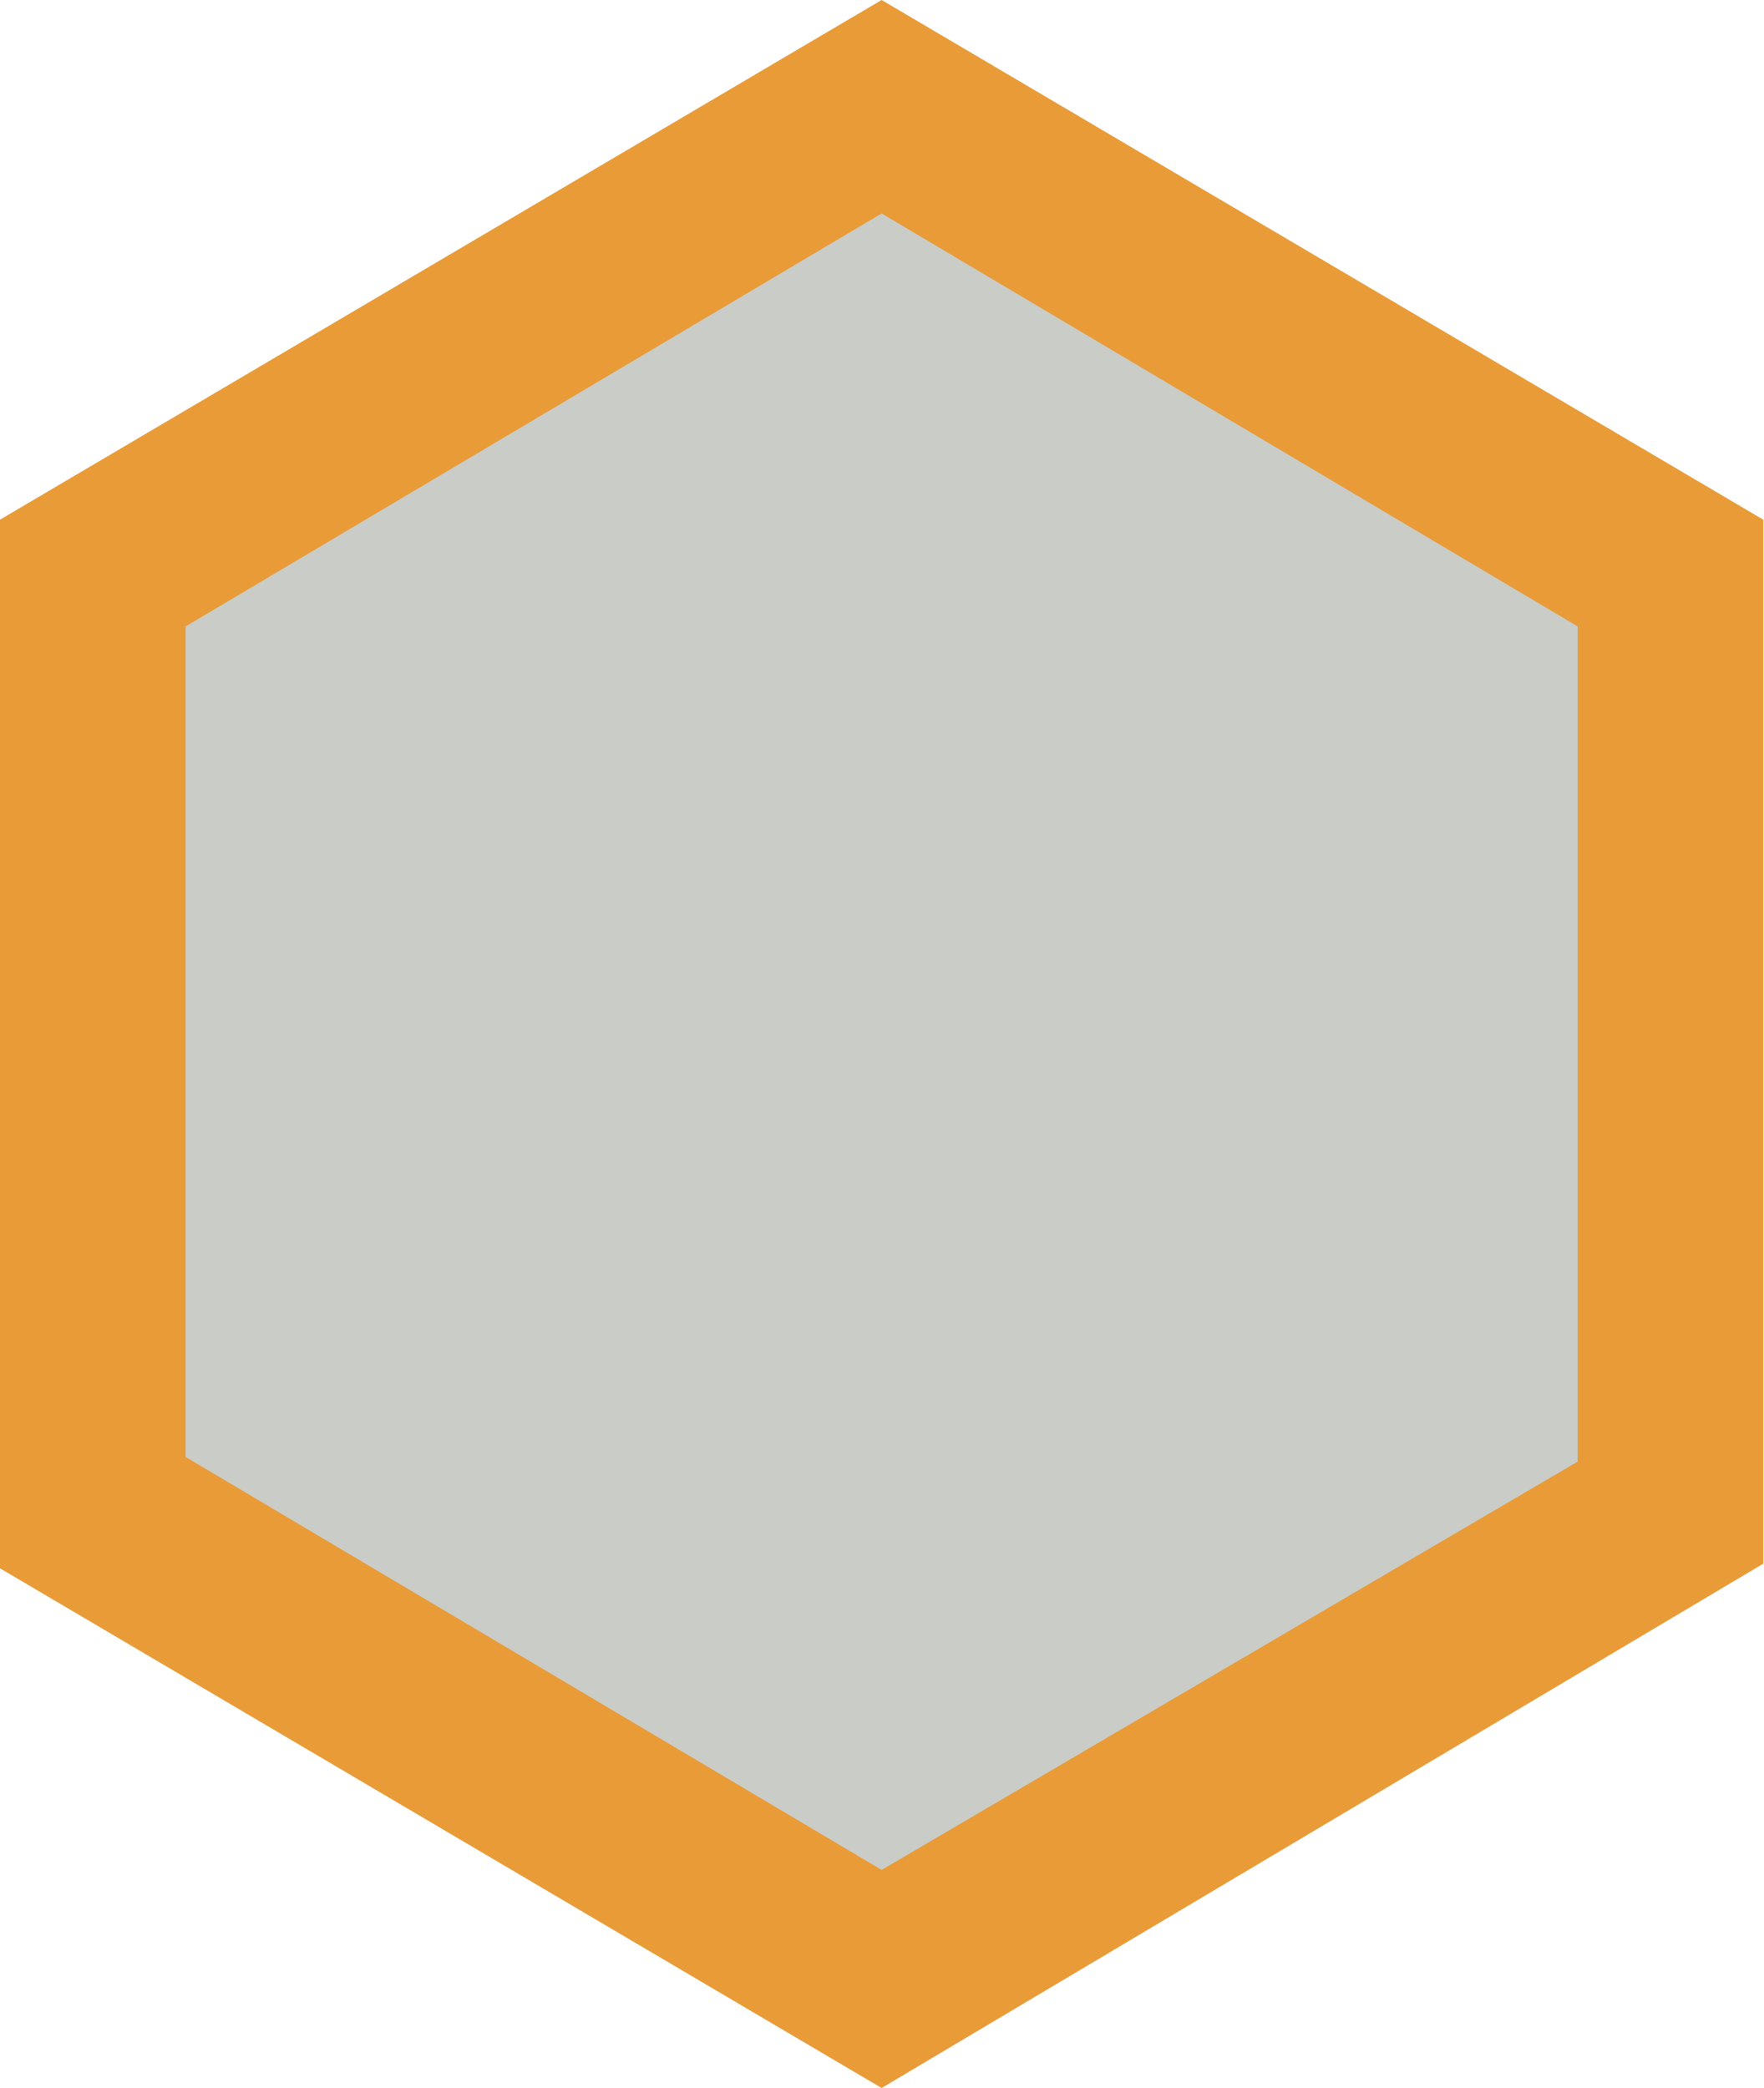
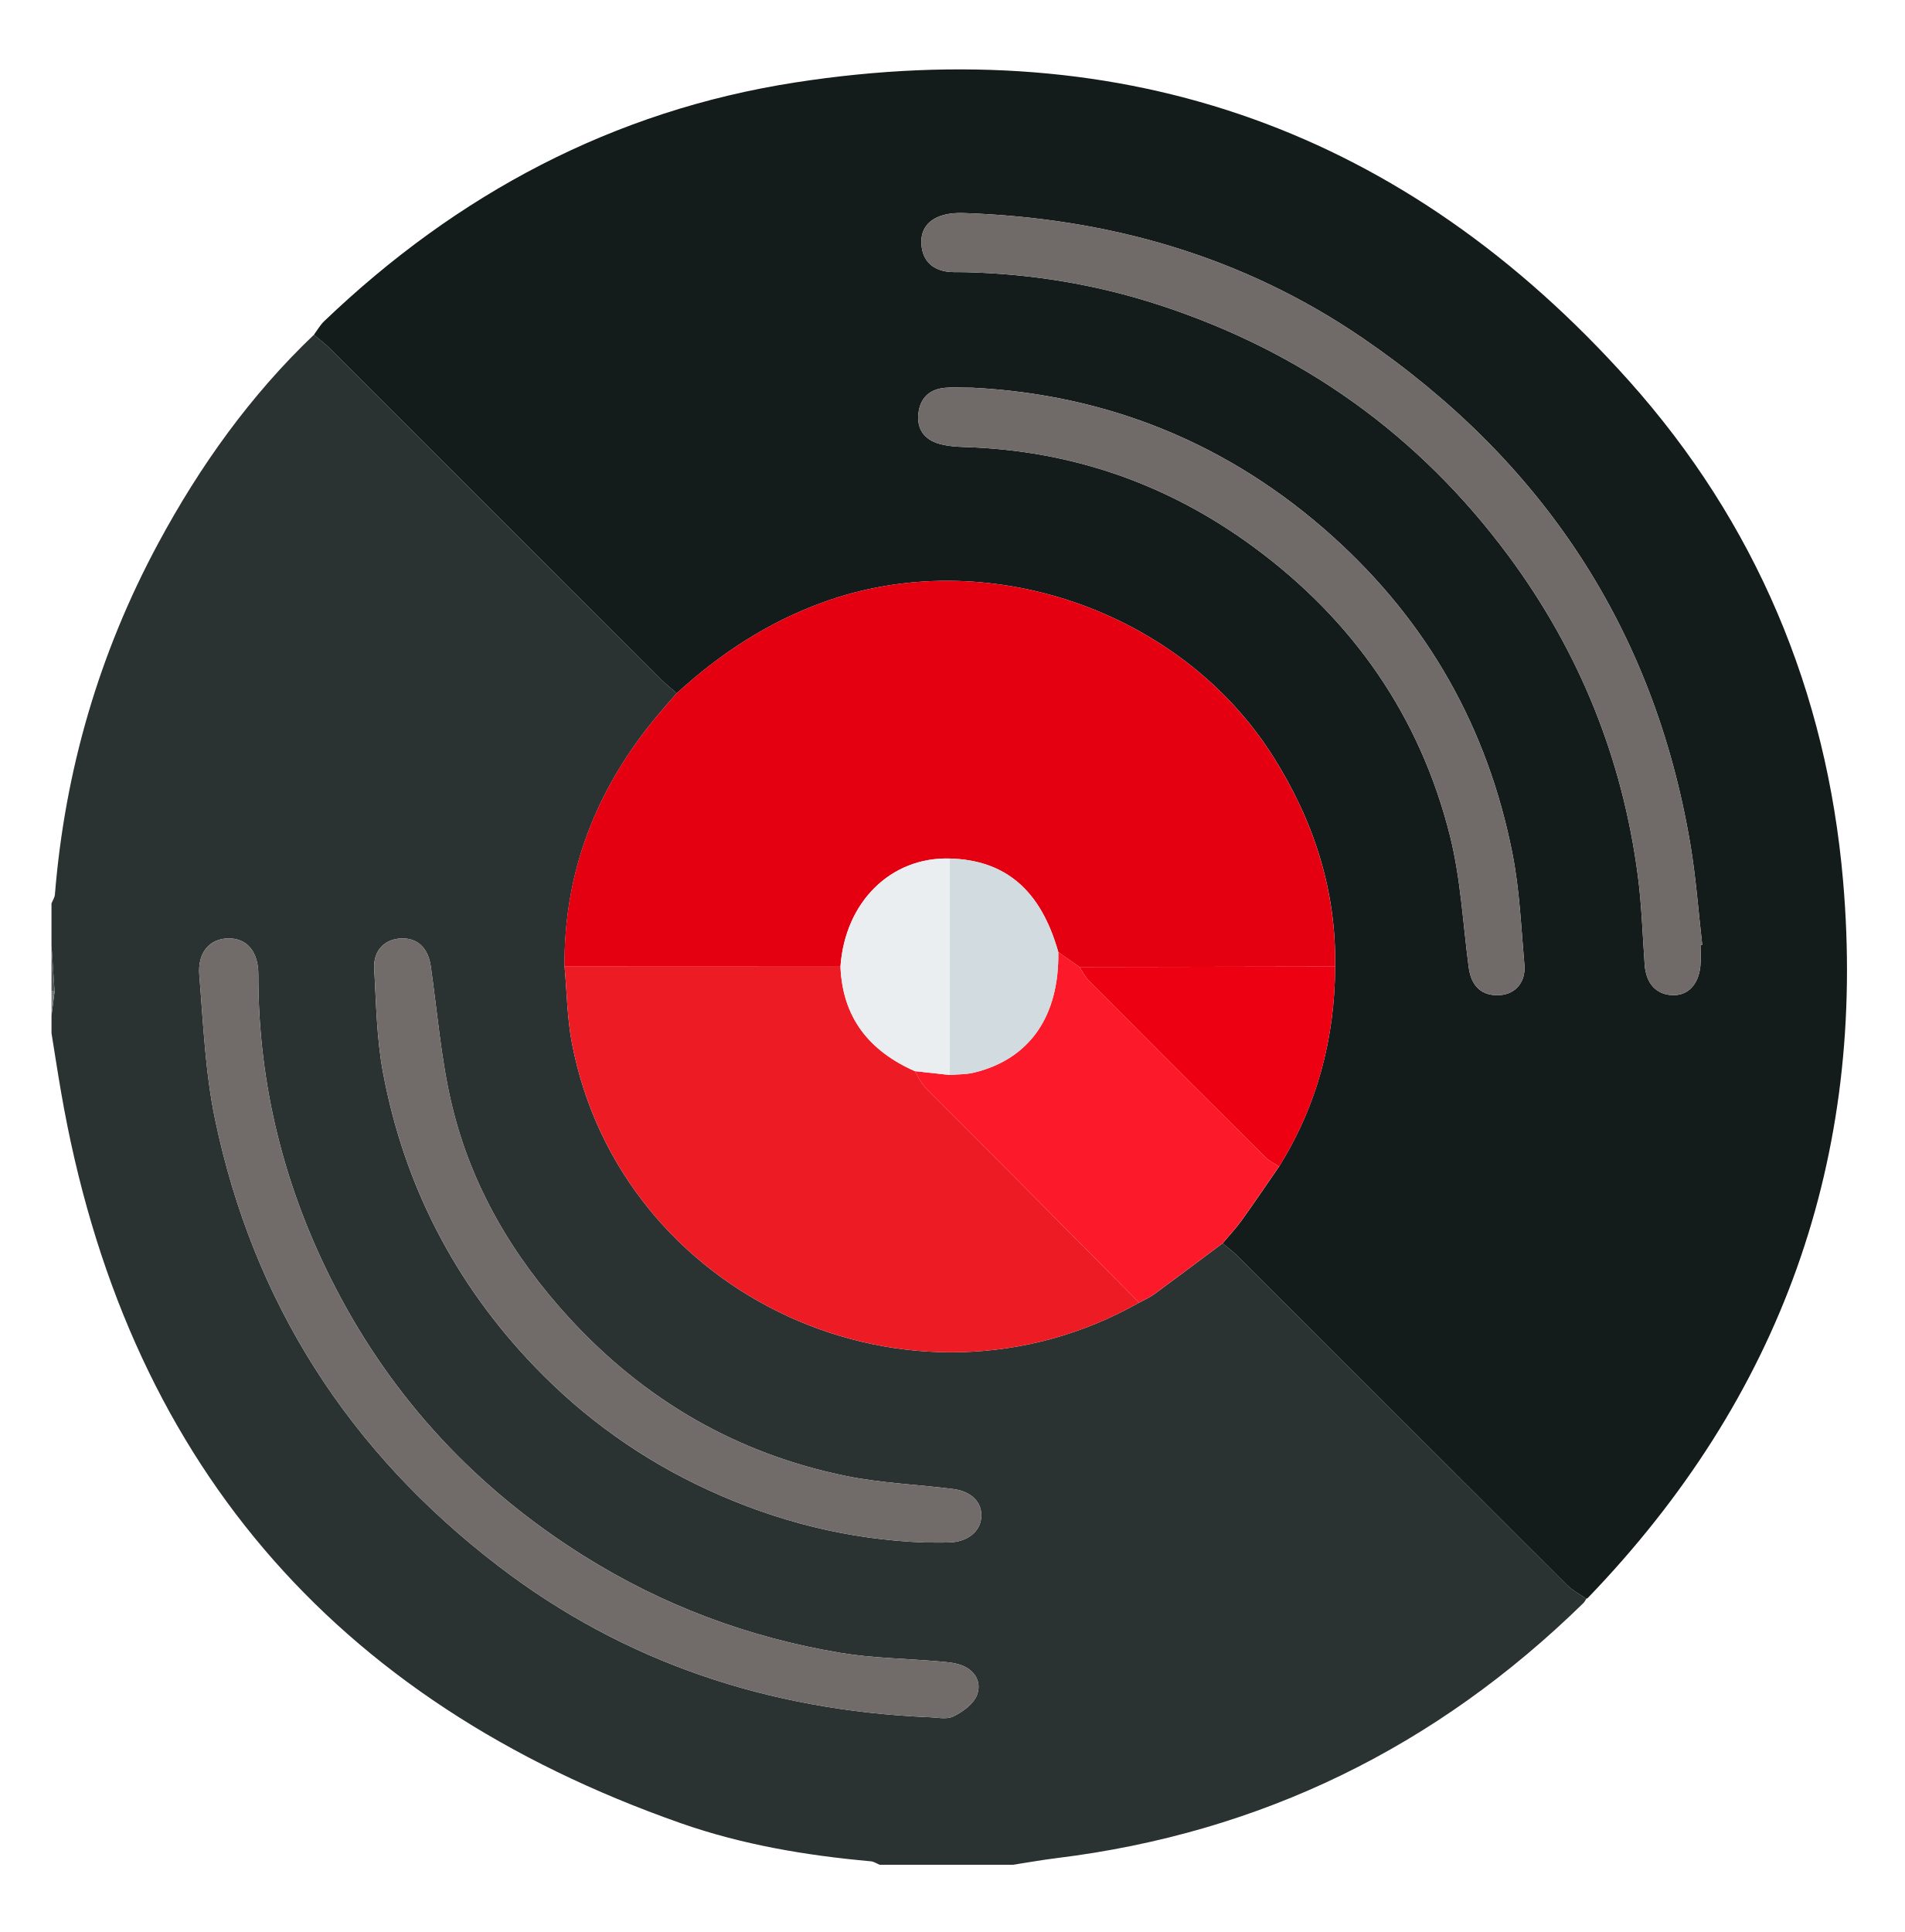
- <svg xmlns="http://www.w3.org/2000/svg" version="1.1" id="Layer_1" x="0px" y="0px" viewBox="0 0 38 45" style="enable-background:new 0 0 38 45;" xml:space="preserve">
-   <style type="text/css">
- 	.st0{fill:#CACCC8;}
- 	.st1{fill:#E89B36;}
- </style>
-   <g id="Polygon_7" transform="translate(38) rotate(90)">
-     <path class="st0" d="M32.6,36H12.4L2.3,19L12.4,2h20.2l10.1,17L32.6,36z" />
-     <path class="st1" d="M13.5,4L4.6,19l8.9,15h17.9l8.9-15L31.5,4H13.5 M11.2,0h22.5L45,19L33.8,38H11.2L0,19L11.2,0z" />
-   </g>
+ <svg xmlns="http://www.w3.org/2000/svg" id="Layer_1" data-name="Layer 1" viewBox="0 0 703 713">
+   <defs>
+     <style>
+       .cls-1 {
+         fill: #e50011;
+       }
+ 
+       .cls-1, .cls-2, .cls-3, .cls-4, .cls-5, .cls-6, .cls-7, .cls-8, .cls-9, .cls-10, .cls-11, .cls-12 {
+         stroke-width: 0px;
+       }
+ 
+       .cls-2 {
+         fill: #ed1c24;
+       }
+ 
+       .cls-3 {
+         fill: #ed0012;
+       }
+ 
+       .cls-4 {
+         fill: #2a3332;
+       }
+ 
+       .cls-5 {
+         fill: #787d7c;
+       }
+ 
+       .cls-6 {
+         fill: #d2dce0;
+       }
+ 
+       .cls-7 {
+         fill: #fc1a2a;
+       }
+ 
+       .cls-8 {
+         fill: #131c1b;
+       }
+ 
+       .cls-9 {
+         fill: #eaeef0;
+       }
+ 
+       .cls-10 {
+         fill: #706a68;
+       }
+ 
+       .cls-11 {
+         fill: #716b69;
+       }
+ 
+       .cls-12 {
+         fill: #505756;
+       }
+     </style>
+   </defs>
+   <path class="cls-4" d="m19,348.95c0-5.18,0-10.36,0-15.54.43-1.09,1.17-2.16,1.26-3.28,3.72-45.91,16.36-89.23,38.21-129.77,15.31-28.4,33.91-54.45,57.37-76.81,1.96,1.66,4.04,3.2,5.85,5.01,40.76,40.71,81.49,81.45,122.25,122.16,1.82,1.82,3.85,3.42,5.79,5.12-2.66,3.08-5.38,6.12-7.96,9.26-21.91,26.6-33.69,56.9-33.42,91.6.86,9.42.94,19,2.71,28.25,18.01,94.1,125.51,143.21,209.33,95.79,1.87-1.03,3.87-1.87,5.57-3.12,8.46-6.2,16.84-12.52,25.25-18.79,1.95,1.67,4.02,3.22,5.83,5.02,40.4,40.35,80.75,80.73,121.19,121.04,2.05,2.05,4.78,3.43,7.19,5.12-.35.53-.62,1.14-1.07,1.58-54.27,53.11-118.89,84.84-194.39,94.14-5.39.66-10.74,1.63-16.11,2.46h-49.21c-1.08-.44-2.14-1.18-3.25-1.28-23.88-2.14-47.49-6.12-70.11-14.05-128.83-45.22-205.42-134.94-228.72-269.71-1.26-7.26-2.37-14.55-3.55-21.83,0-2.16,0-4.32,0-6.47.38-2.98.75-5.95,1.13-8.93-.38-5.66-.75-11.31-1.13-16.97Zm323.2,284.76c3.23,0,6.96,1.01,9.58-.25,3.48-1.67,7.49-4.59,8.77-7.93,1.85-4.84-.87-9.36-6.16-11.14-2.59-.87-5.45-1.04-8.2-1.28-12-1.04-24.14-1.15-35.97-3.12-33.92-5.66-65.62-17.48-94.86-35.84-39.44-24.76-70.16-57.62-91.54-98.88-18.72-36.12-28.55-74.64-28.48-115.52.02-8.74-4.35-13.66-11.38-13.43-6.64.22-11.1,5.22-10.4,13.6,1.46,17.76,2.17,35.77,5.79,53.13,14.19,67.89,49.52,122.74,104.61,164.92,46.71,35.76,99.88,53.1,158.24,55.74Zm-.98-64.46c3.02,0,6.04.07,9.06-.01,6.78-.19,11.56-4.04,11.87-9.48.3-5.25-3.55-9.36-10.31-10.23-13.2-1.7-26.63-2.16-39.63-4.82-40.26-8.24-74.23-27.93-102.07-58.24-20.95-22.81-36.31-48.85-43.45-78.98-3.94-16.63-5.27-33.89-7.71-50.87-.97-6.77-4.87-10.53-10.95-10.3-6.05.24-10.3,4.46-9.93,11.08.72,12.87.89,25.91,3.26,38.51,7.8,41.48,26.5,77.7,55.72,108.19,18.49,19.3,39.96,34.61,64.37,45.82,25.37,11.65,51.86,18.28,79.76,19.33Z" />
+   <path class="cls-12" d="m19,348.95c.38,5.66.75,11.31,1.13,16.96-.38-.05-.75-.09-1.13-.13v-16.83Z" />
+   <path class="cls-5" d="m19,365.78c.38.04.76.08,1.13.13-.38,2.98-.76,5.95-1.13,8.93,0-3.02,0-6.04,0-9.06Z" />
+   <path class="cls-8" d="m115.84,123.55c1.25-1.68,2.29-3.57,3.78-5,49.06-46.95,106.67-77.71,173.92-88.13,122.2-18.94,225.3,18.06,307.64,110.16,46.75,52.3,72.94,114.65,78.98,184.42,8.85,102.19-22.85,190.67-94.18,264.7-.14.15-.37.21-.56.32-2.41-1.69-5.13-3.07-7.19-5.12-40.44-40.31-80.79-80.7-121.19-121.04-1.81-1.81-3.88-3.36-5.83-5.02,2.34-2.8,4.86-5.47,6.99-8.42,4.72-6.56,9.24-13.26,13.84-19.91,14.05-22.6,20.58-47.3,20.69-73.81.43-28.13-7.88-53.64-22.77-77.31-34.2-54.35-106.25-79.01-166.42-57.05-20.34,7.42-37.96,18.99-53.8,33.51-1.93-1.7-3.97-3.3-5.79-5.12-40.76-40.71-81.49-81.45-122.25-122.16-1.81-1.81-3.89-3.35-5.85-5.01Zm511.71,225.21c.21-.02.43-.05.64-.07-1.43-12.39-2.31-24.87-4.39-37.15-13.43-79.54-54.65-141.4-120.81-186.69-44.22-30.27-93.9-44.41-147.24-46.22-2.96-.1-6.15.13-8.88,1.15-4.95,1.83-7.43,5.69-6.76,11.17.63,5.16,3.69,8.18,8.62,9.17,2.3.46,4.73.27,7.1.32,24.5.54,48.5,4.48,71.75,12.04,52.83,17.18,96.07,47.99,129.18,92.73,26.04,35.19,41.96,74.55,47.66,117.93,1.43,10.86,1.75,21.87,2.52,32.82.48,6.83,4.12,10.99,10.06,11.3,5.74.3,9.81-3.75,10.51-10.73.26-2.56.04-5.17.04-7.76Zm-268.62-205.68c-4.71,0-7.53-.22-10.31.05-5.69.54-9.07,3.82-9.7,9.49-.63,5.75,2.21,9.61,7.64,11.15,3.06.87,6.36,1.11,9.57,1.21,39.29,1.23,74.8,13.59,106.39,36.8,36.75,27,61.55,62.56,72.62,106.84,3.93,15.74,4.73,32.26,6.88,48.44.93,7,4.96,10.66,11.56,10.18,5.69-.41,9.54-4.77,8.98-11.18-1.2-13.7-1.75-27.57-4.4-41.01-9.11-46.25-31.19-85.4-66.34-117.05-38.34-34.52-83.42-52.41-132.89-54.91Z" />
+   <path class="cls-1" d="m249.72,255.85c15.85-14.52,33.46-26.08,53.8-33.51,60.17-21.96,132.22,2.7,166.42,57.05,14.89,23.67,23.2,49.18,22.77,77.31-31.45.05-62.9.1-94.36.16-2.6-1.84-5.21-3.67-7.81-5.51-6.43-22.77-19.4-33.94-40.04-34.51-21.8-.63-38.67,16.06-40.35,39.91-33.94-.01-67.88-.03-101.83-.04-.27-34.69,11.5-65,33.42-91.6,2.59-3.14,5.31-6.17,7.96-9.26Z" />
+   <path class="cls-2" d="m208.34,356.7c33.94.01,67.88.03,101.83.04.73,18.83,10.64,31.14,27.43,38.56,1.21,1.94,2.12,4.17,3.68,5.77,7.19,7.41,14.58,14.63,21.85,21.96,19.1,19.23,38.17,38.47,57.26,57.71-83.82,47.41-191.32-1.69-209.33-95.79-1.77-9.25-1.84-18.83-2.71-28.25Z" />
+   <path class="cls-11" d="m342.2,633.71c-58.35-2.64-111.52-19.98-158.24-55.74-55.09-42.17-90.42-97.03-104.61-164.92-3.63-17.36-4.33-35.37-5.79-53.13-.69-8.38,3.77-13.38,10.4-13.6,7.03-.23,11.4,4.69,11.38,13.43-.08,40.88,9.76,79.4,28.48,115.52,21.38,41.26,52.1,74.12,91.54,98.88,29.24,18.36,60.94,30.18,94.86,35.84,11.83,1.97,23.98,2.08,35.97,3.12,2.76.24,5.62.41,8.2,1.28,5.29,1.78,8.01,6.3,6.16,11.14-1.28,3.34-5.29,6.26-8.77,7.93-2.63,1.26-6.35.25-9.58.25Z" />
+   <path class="cls-7" d="m420.38,480.74c-19.08-19.24-38.16-38.48-57.26-57.71-7.28-7.33-14.67-14.55-21.85-21.96-1.56-1.6-2.47-3.83-3.68-5.77,4.31.47,8.62.95,12.92,1.42,2.99-.27,6.06-.18,8.94-.88,20.49-4.97,31.48-20.79,31.09-44.5,2.6,1.84,5.21,3.67,7.81,5.51,1.18,1.74,2.11,3.73,3.57,5.19,21.58,21.69,43.22,43.32,64.91,64.9,1.46,1.45,3.44,2.38,5.18,3.56-4.6,6.65-9.12,13.35-13.84,19.91-2.12,2.95-4.65,5.62-6.99,8.42-8.41,6.27-16.79,12.59-25.25,18.79-1.7,1.25-3.71,2.09-5.57,3.12Z" />
+   <path class="cls-11" d="m341.22,569.25c-27.91-1.05-54.39-7.68-79.76-19.33-24.4-11.21-45.88-26.52-64.37-45.82-29.22-30.49-47.92-66.72-55.72-108.19-2.37-12.6-2.54-25.64-3.26-38.51-.37-6.62,3.87-10.84,9.93-11.08,6.08-.24,9.97,3.53,10.95,10.3,2.44,16.98,3.77,34.24,7.71,50.87,7.13,30.13,22.5,56.17,43.45,78.98,27.84,30.31,61.81,50,102.07,58.24,12.99,2.66,26.42,3.12,39.63,4.82,6.76.87,10.6,4.98,10.31,10.23-.31,5.44-5.08,9.29-11.87,9.48-3.02.08-6.04.01-9.06.01Z" />
+   <path class="cls-10" d="m627.55,348.77c0,2.59.22,5.2-.04,7.76-.7,6.98-4.77,11.03-10.51,10.73-5.93-.31-9.58-4.47-10.06-11.3-.77-10.95-1.09-21.95-2.52-32.82-5.7-43.38-21.62-82.74-47.66-117.93-33.11-44.74-76.36-75.55-129.18-92.73-23.24-7.56-47.25-11.5-71.75-12.04-2.37-.05-4.8.14-7.1-.32-4.93-.99-8-4.01-8.62-9.17-.66-5.48,1.82-9.34,6.76-11.17,2.73-1.01,5.92-1.25,8.88-1.15,53.34,1.81,103.02,15.95,147.24,46.22,66.16,45.29,107.38,107.15,120.81,186.69,2.07,12.28,2.95,24.76,4.39,37.15-.21.02-.43.05-.64.07Z" />
+   <path class="cls-10" d="m358.93,143.09c49.47,2.51,94.55,20.39,132.89,54.91,35.15,31.65,57.23,70.8,66.34,117.05,2.65,13.44,3.2,27.31,4.4,41.01.56,6.41-3.29,10.78-8.98,11.18-6.6.47-10.63-3.18-11.56-10.18-2.15-16.18-2.95-32.7-6.88-48.44-11.07-44.28-35.87-79.85-72.62-106.84-31.59-23.21-67.1-35.56-106.39-36.8-3.21-.1-6.51-.34-9.57-1.21-5.43-1.54-8.27-5.4-7.64-11.15.62-5.67,4.01-8.95,9.7-9.49,2.78-.27,5.6-.05,10.31-.05Z" />
+   <path class="cls-3" d="m472.03,430.51c-1.74-1.17-3.72-2.1-5.18-3.56-21.69-21.58-43.33-43.22-64.91-64.9-1.46-1.46-2.39-3.45-3.57-5.19,31.45-.05,62.9-.1,94.36-.15-.11,26.5-6.64,51.21-20.69,73.81Z" />
+   <path class="cls-9" d="m350.52,396.72c-4.31-.47-8.62-.95-12.92-1.42-16.79-7.42-26.7-19.73-27.43-38.56,1.67-23.85,18.55-40.54,40.35-39.91,0,26.63,0,53.26,0,79.89Z" />
+   <path class="cls-6" d="m350.52,396.72c0-26.63,0-53.26,0-79.89,20.64.57,33.6,11.74,40.04,34.51.38,23.71-10.6,39.53-31.09,44.5-2.88.7-5.96.61-8.94.88Z" />
</svg>
